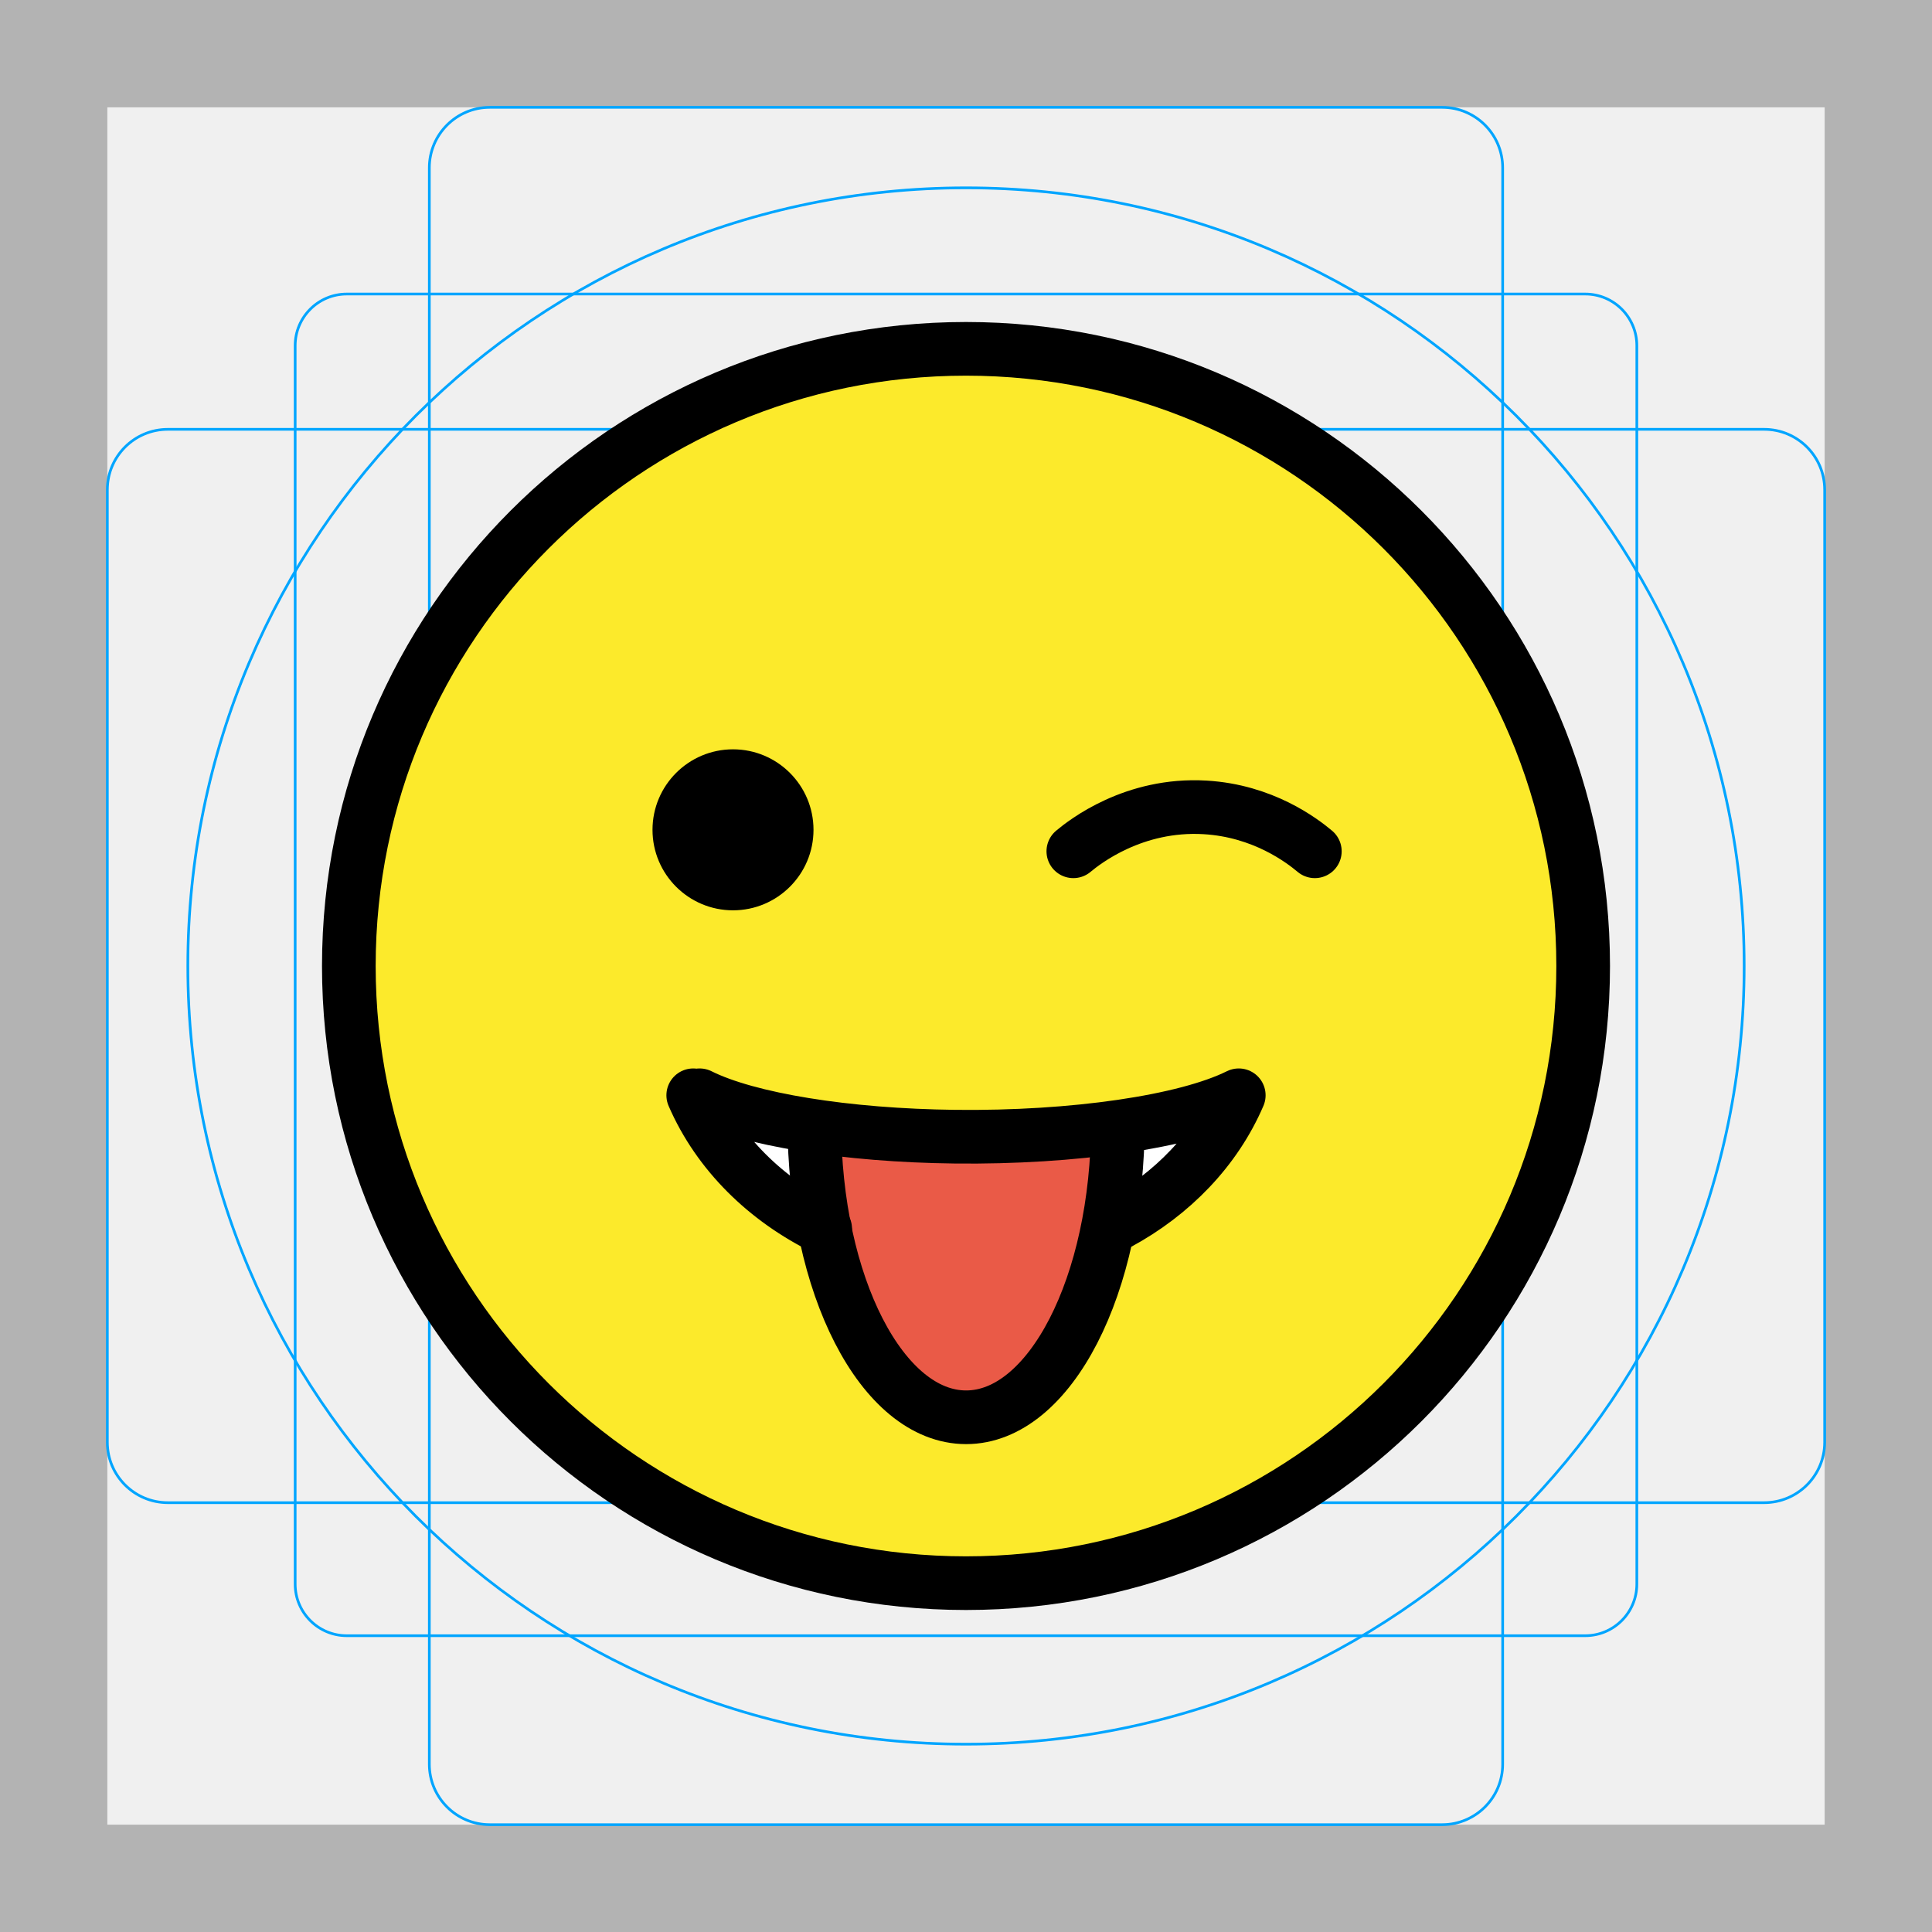
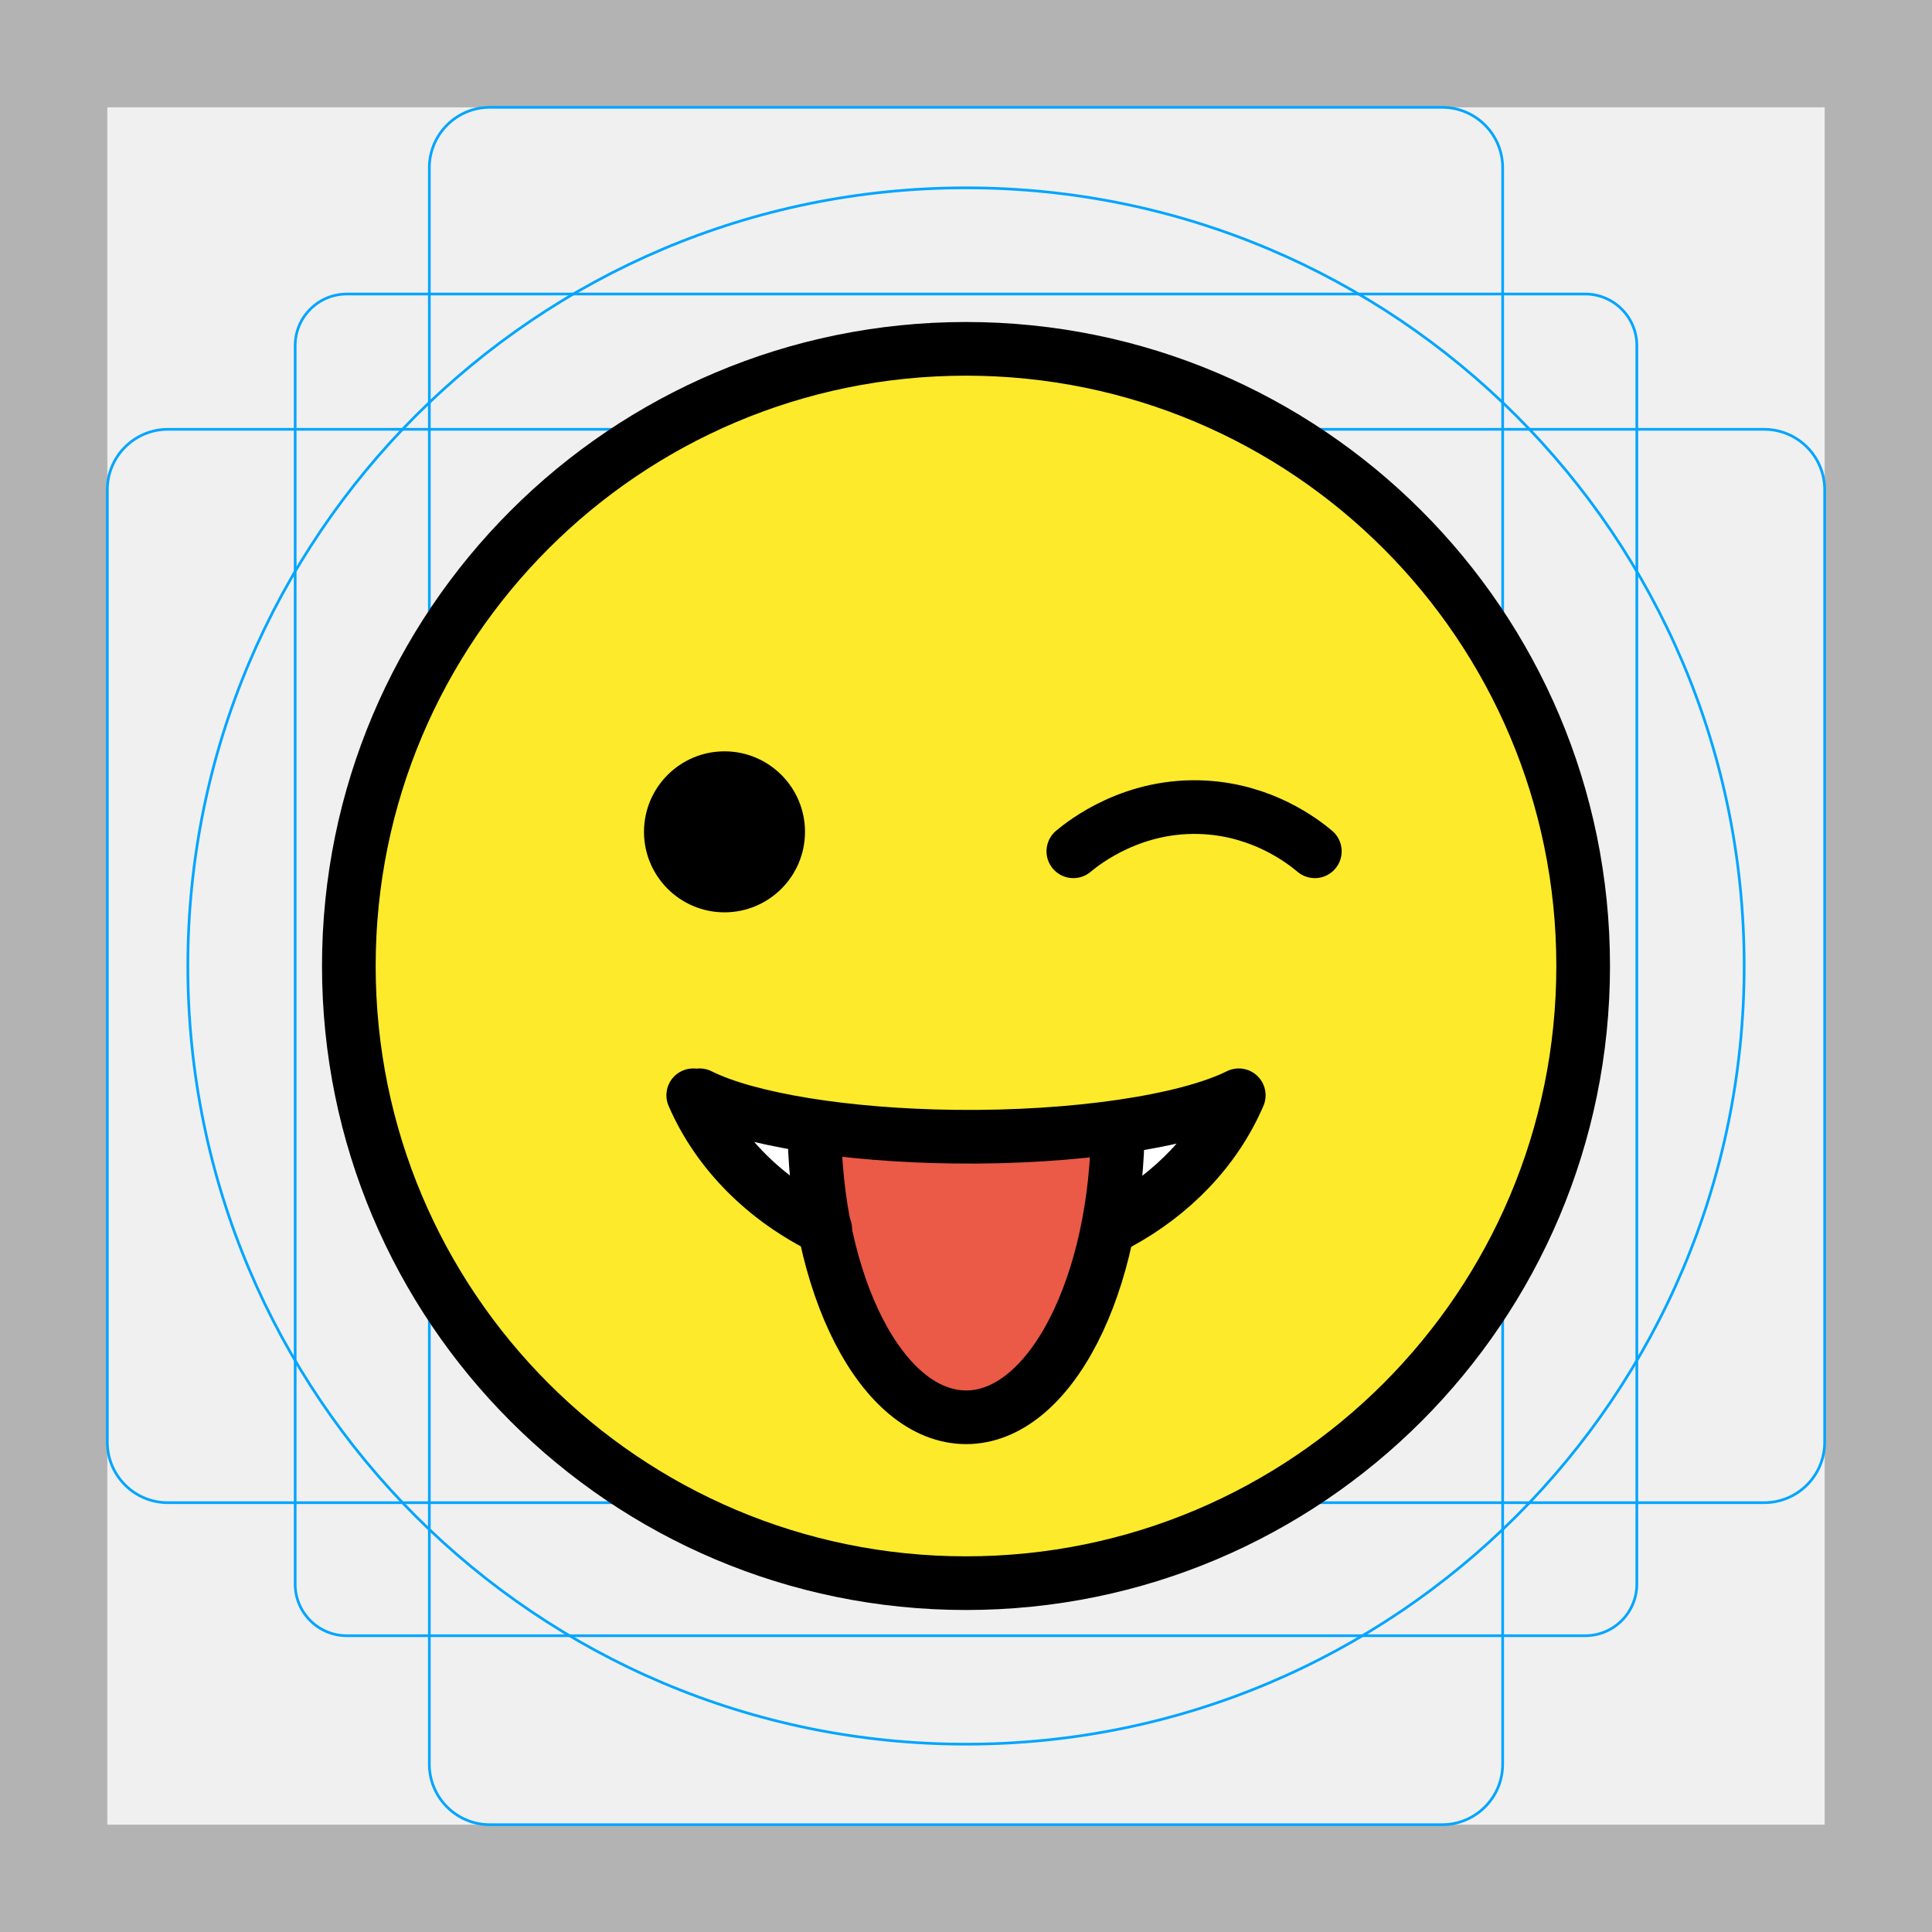
<svg xmlns="http://www.w3.org/2000/svg" id="emoji" viewBox="0 0 72 72">
  <g id="grid">
    <path fill="#B3B3B3" d="M68,4v64H4V4H68 M72,0H0v72h72V0z" />
-     <path fill="none" stroke="#00A5FF" stroke-width="0.1" stroke-miterlimit="10" d="M12.923,10.958h46.154 c1.062,0,1.923,0.861,1.923,1.923v0v46.154c0,1.062-0.861,1.923-1.923,1.923H12.923 c-1.062,0-1.923-0.861-1.923-1.923l0,0V12.881C11,11.819,11.861,10.958,12.923,10.958L12.923,10.958z" />
+     <path fill="none" stroke="#00A5FF" stroke-width="0.1" stroke-miterlimit="10" d="M12.923,10.958h46.154 c1.062,0,1.923,0.861,1.923,1.923l0,0v46.154c0,1.062-0.861,1.923-1.923,1.923H12.923 c-1.062,0-1.923-0.861-1.923-1.923l0,0V12.881C11,11.819,11.861,10.958,12.923,10.958L12.923,10.958z" />
    <path fill="none" stroke="#00A5FF" stroke-width="0.1" stroke-miterlimit="10" d="M18.254,4h35.493C54.991,4,56,5.009,56,6.254 v59.493C56,66.991,54.991,68,53.746,68H18.254C17.009,68,16,66.991,16,65.746V6.254C16,5.009,17.009,4,18.254,4z" />
    <path fill="none" stroke="#00A5FF" stroke-width="0.1" stroke-miterlimit="10" d="M68,18.254v35.493 C68,54.991,66.991,56,65.746,56H6.254C5.009,56,4,54.991,4,53.746V18.254C4,17.009,5.009,16,6.254,16h59.493 C66.991,16,68,17.009,68,18.254z" />
    <circle fill="none" stroke="#00A5FF" stroke-width="0.1" stroke-miterlimit="10" cx="36" cy="36" r="29" />
  </g>
  <g id="color">
    <path fill="#FCEA2B" d="M36,13c-12.682,0-23,10.318-23,23c0,12.682,10.318,23,23,23c12.682,0,23-10.318,23-23 C59,23.318,48.682,13,36,13z" />
-     <path fill="#FFFFFF" d="M41.668,45.593c2.018-1.089,3.628-2.751,4.497-4.775c-1.985,0.985-6.159,1.593-10.575,1.543 c-4.055-0.046-7.712-0.641-9.517-1.543h-0.238c0.939,2.165,2.718,3.899,4.917,4.973" />
+     <path fill="#FFFFFF" d="M41.668,45.593c2.018-1.089,3.628-2.751,4.497-4.775c-1.985,0.985-6.159,1.593-10.575,1.543 c-4.055-0.046-7.712-0.641-9.517-1.543H25.835c0.939,2.165,2.718,3.899,4.917,4.973" />
    <path fill="#EA5A47" d="M41.577,41.818c0,6.075-2.532,11-5.656,11c-3.124,0-5.656-4.925-5.656-11" />
  </g>
  <g id="hair" />
  <g id="skin" />
  <g id="skin-shadow" />
  <g id="line">
    <circle fill="none" stroke="#000000" stroke-width="2" stroke-miterlimit="10" cx="36" cy="36" r="23" />
-     <path d="M30.317,30.925c0,1.657-1.345,3-3,3c-1.655,0-3-1.343-3-3c0-1.655,1.345-3,3-3 C28.973,27.925,30.317,29.27,30.317,30.925" />
    <path fill="none" stroke="#000000" stroke-width="2" stroke-linecap="round" stroke-linejoin="round" stroke-miterlimit="10" d="M40,31.725c0.413-0.344,2.246-1.792,4.909-1.636c2.161,0.126,3.61,1.233,4.091,1.636" />
    <path fill="none" stroke="#000000" stroke-width="2" stroke-linecap="round" stroke-linejoin="round" stroke-miterlimit="10" d="M30.752,45.791c-2.199-1.074-3.978-2.808-4.917-4.973 M46.165,40.818c-0.869,2.023-2.479,3.685-4.497,4.775 M26.073,40.818c1.806,0.902,5.463,1.496,9.517,1.543c4.416,0.051,8.59-0.557,10.575-1.543" />
    <path fill="none" stroke="#000000" stroke-width="2" stroke-miterlimit="10" d="M41.66,41.818c0,6.075-2.532,11-5.656,11 s-5.656-4.925-5.656-11" />
+     <path d="M30,31c0,1.657-1.345,3-3,3c-1.655,0-3-1.343-3-3c0-1.655,1.345-3,3-3C28.655,28,30,29.345,30,31" />
  </g>
</svg>
